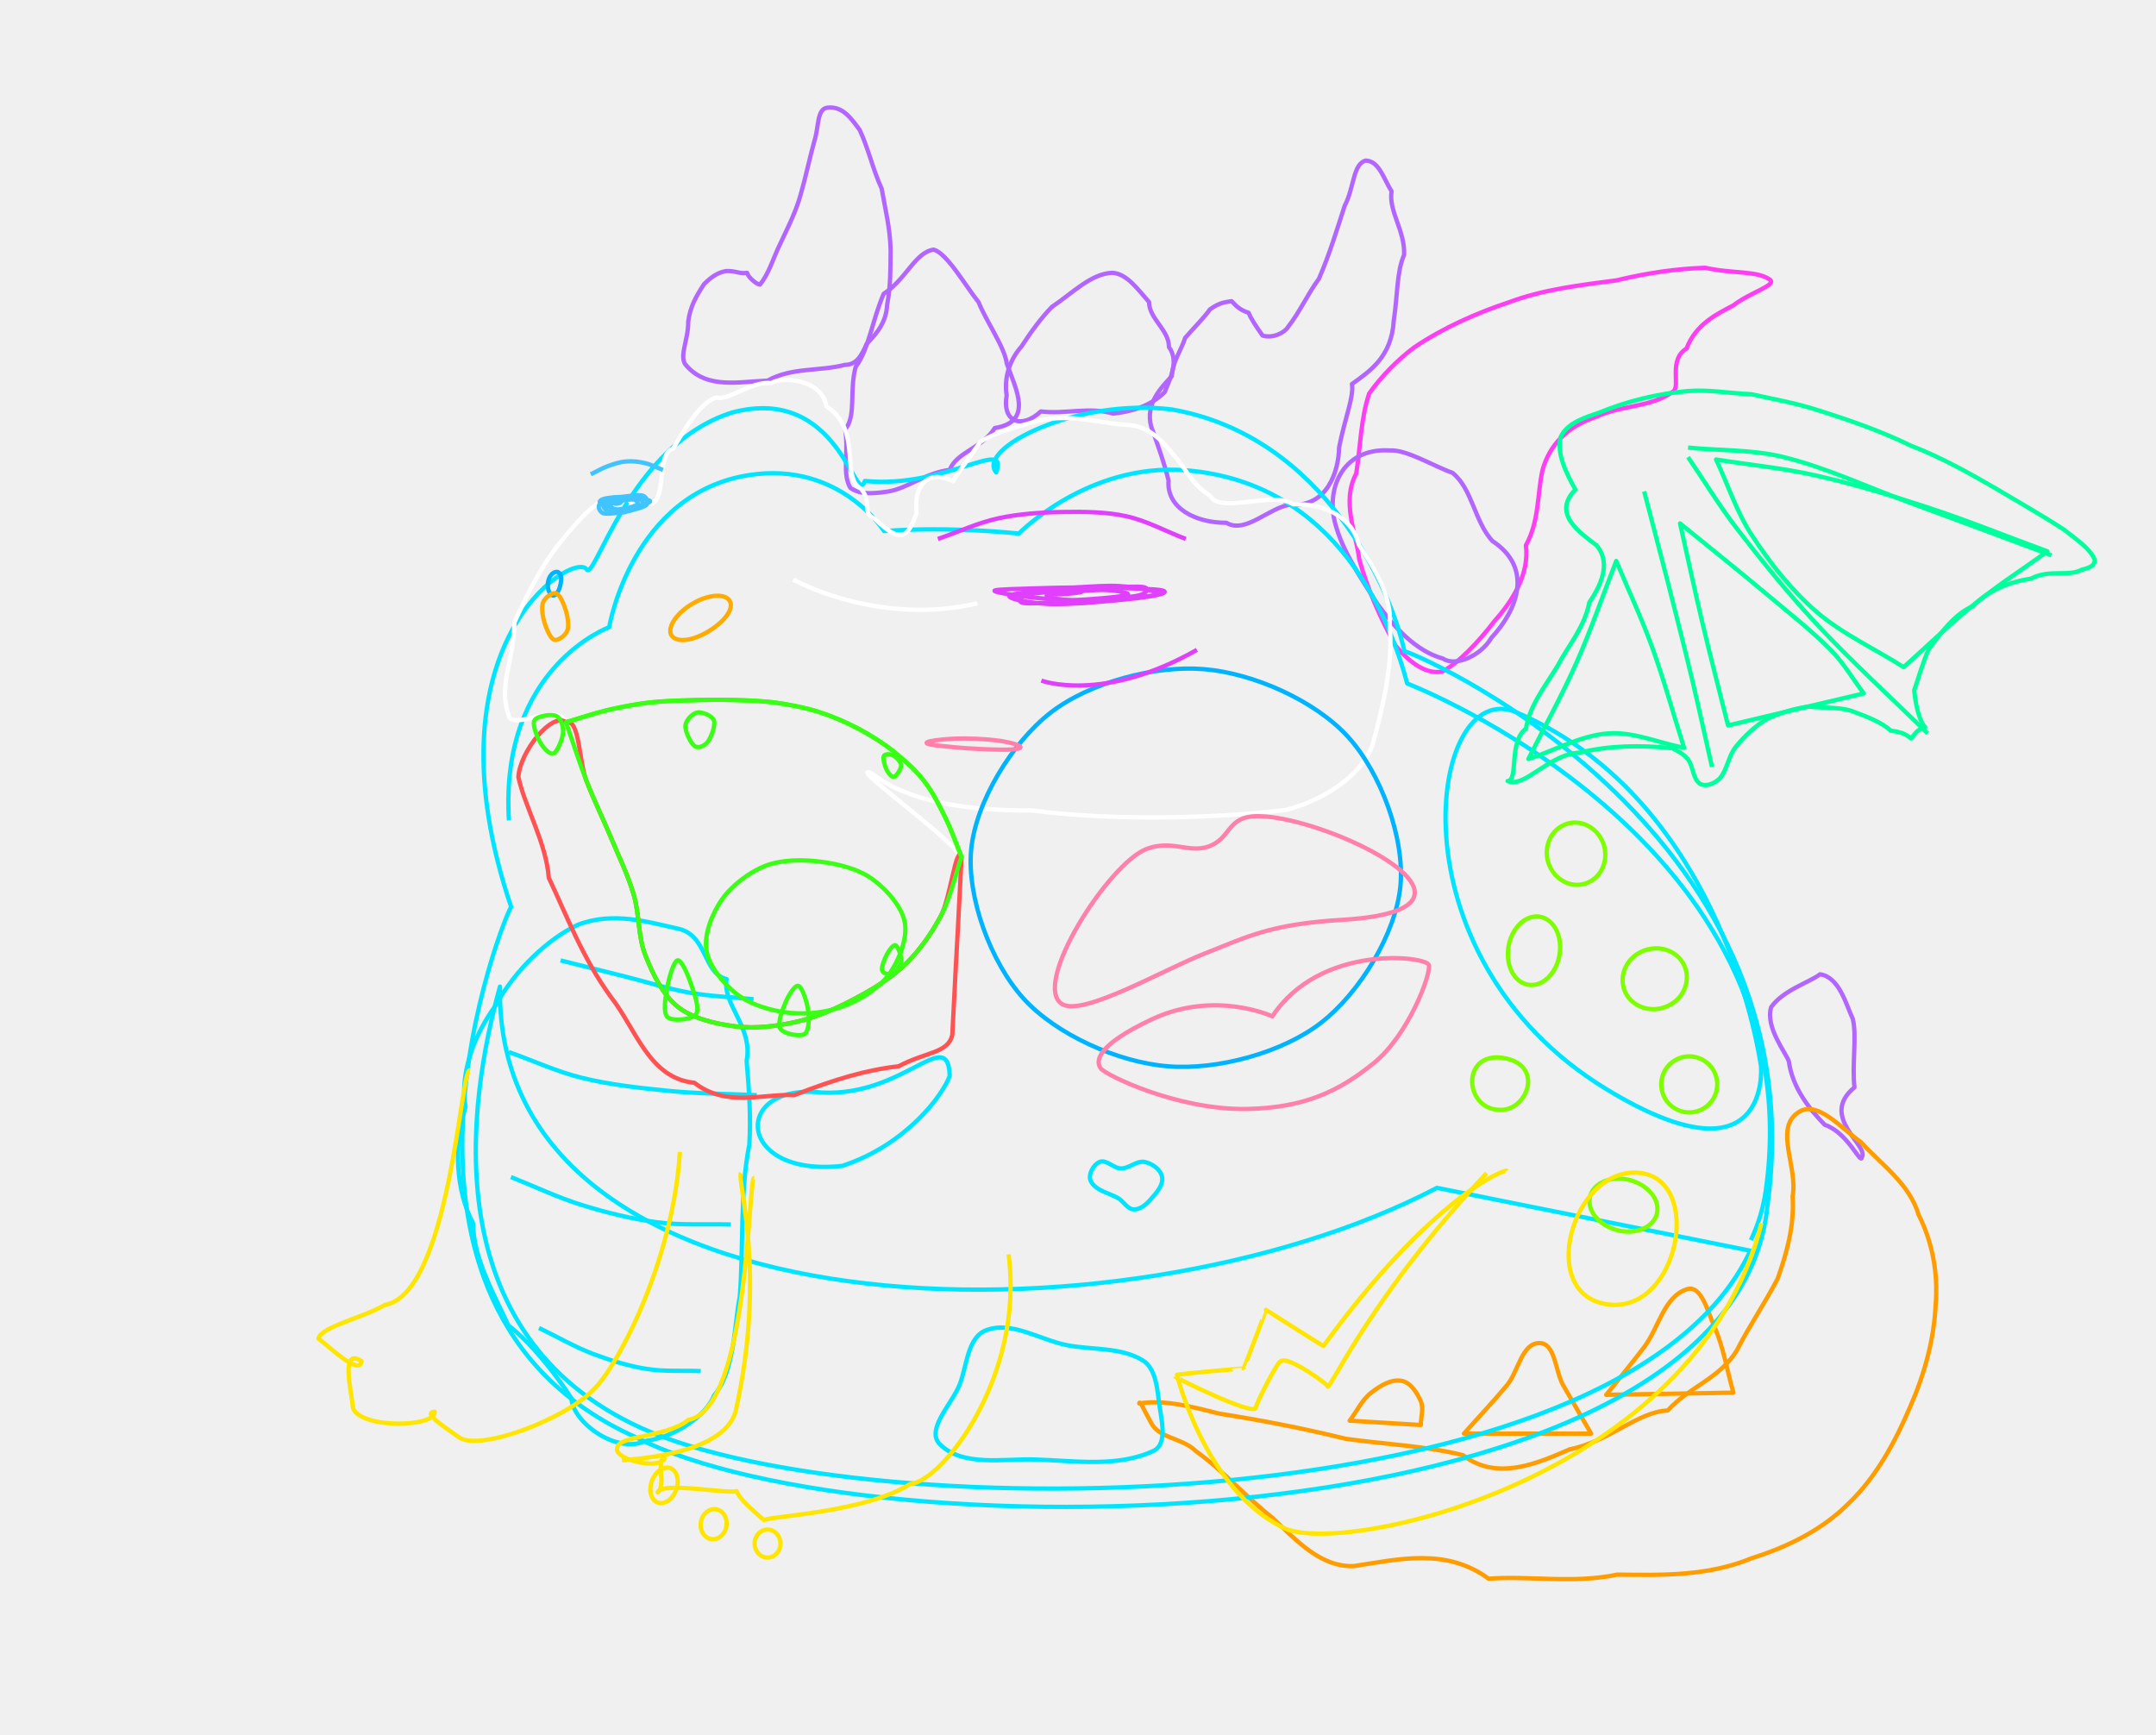
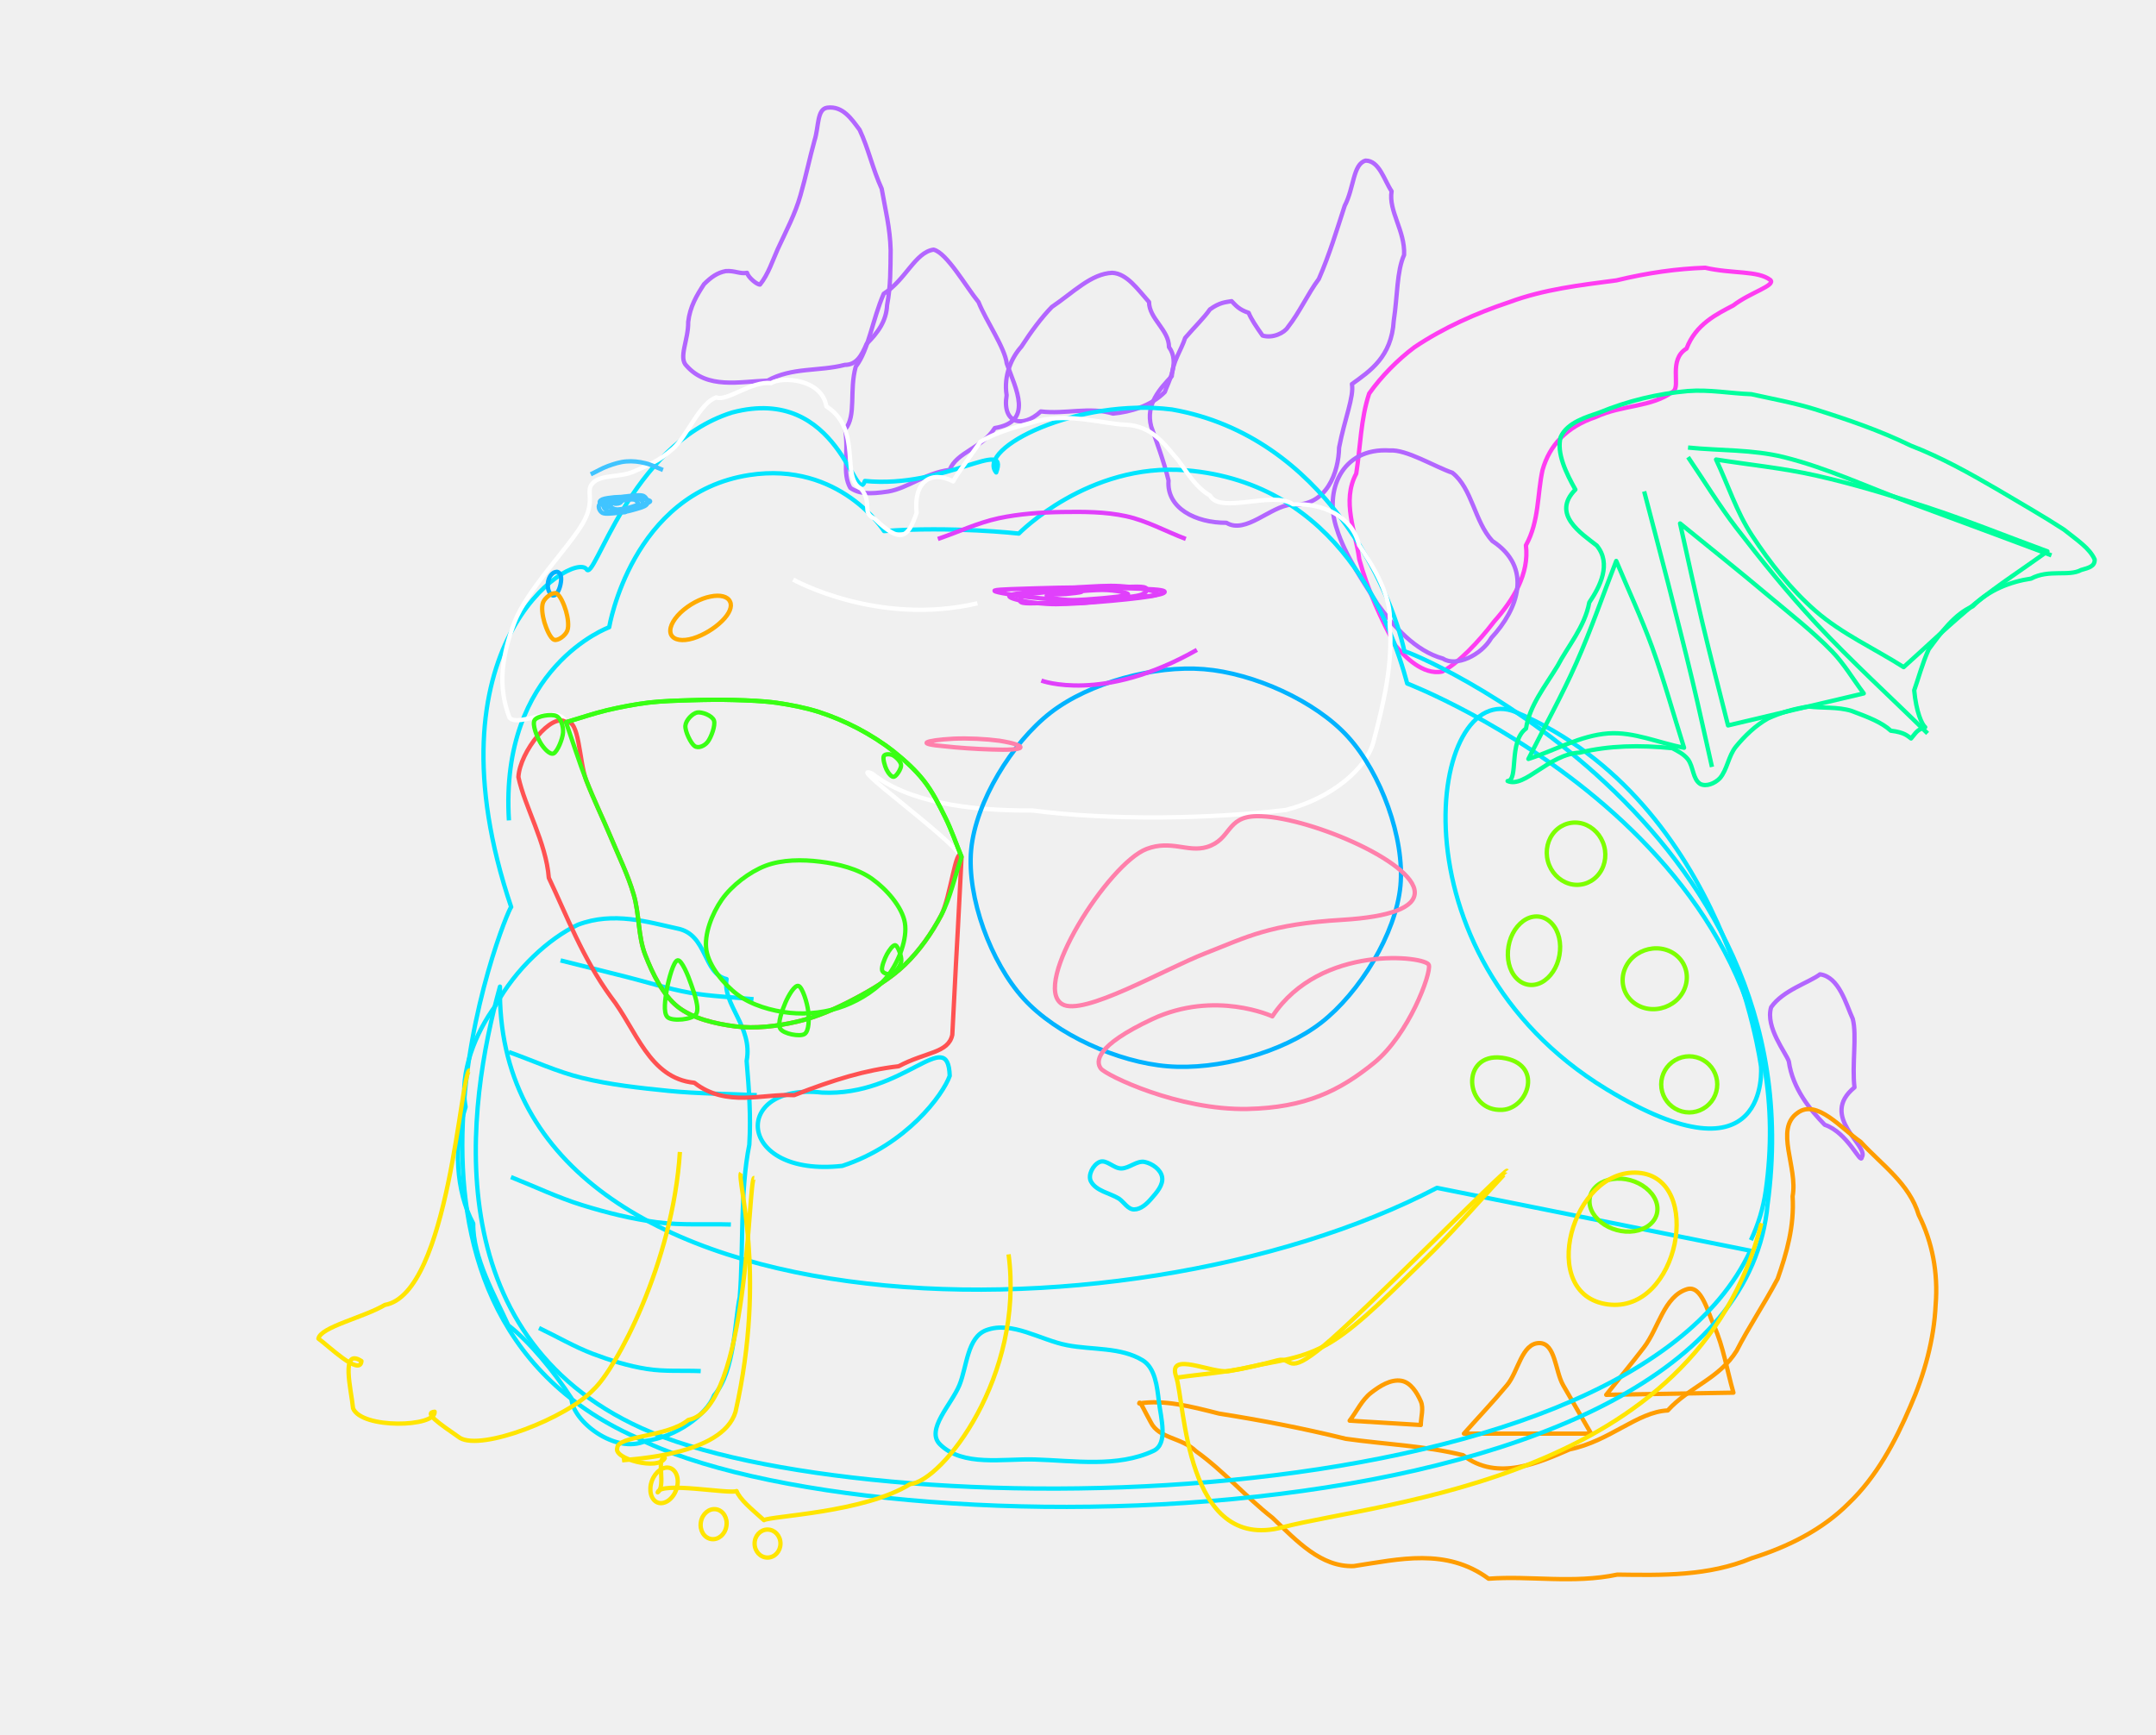
<svg xmlns="http://www.w3.org/2000/svg" width="2000" height="1609" viewBox="0 0 2000 1609">
  <g id="g_wing_back" fill="none" stroke="#ff3df2" stroke-width="4" stroke-linejoin="round">
    <path id="wing_lobe" d="M 1642.3 259.8 C 1647.2 265.0 1623.9 271.1 1607.8 283.4 C 1592.9 291.2 1573.0 300.7 1564.5 323.4 C 1547.5 333.6 1559.0 357.8 1552.4 363.0 C 1531.5 378.3 1505.1 375.3 1480.4 386.8 C 1453.1 396.0 1437.4 413.1 1430.9 436.1 C 1426.0 458.3 1427.9 483.6 1415.5 505.9 C 1418.8 532.2 1403.7 556.8 1386.1 576.5 C 1371.6 595.5 1352.7 615.4 1337.9 623.0 C 1319.9 626.7 1302.8 608.9 1294.4 598.8 C 1281.1 574.4 1268.6 547.1 1260.9 518.8 C 1257.7 493.6 1244.3 465.0 1258.1 439.4 C 1262.0 414.5 1262.3 388.4 1270.1 365.1 C 1281.4 349.0 1296.9 333.5 1312.0 322.2 C 1339.1 304.0 1369.2 290.6 1400.1 280.3 C 1432.4 268.3 1466.1 264.5 1499.5 260.1 C 1528.9 253.0 1555.6 249.3 1581.8 248.4 C 1607.4 254.2 1630.7 250.8 1642.3 259.8 Z" />
  </g>
  <g id="g_spikes" fill="none" stroke="#b366ff" stroke-width="4" stroke-linejoin="round">
    <path id="spike_head_3" d="M 1289.2 417.9 C 1304.7 416.8 1330.5 432.8 1347.3 438.6 C 1365.7 453.1 1367.7 483.7 1384.4 501.9 C 1422.3 526.8 1408.2 565.2 1383.4 591.8 C 1374.2 607.9 1350.4 619.0 1338.6 611.0 C 1312.6 603.8 1292.8 580.9 1277.9 560.6 C 1265.7 541.2 1247.5 515.1 1240.1 490.7 C 1228.1 455.7 1244.2 415.1 1289.2 417.9 Z" />
    <path id="spike_back_1" d="M 1688.3 903.9 C 1706.1 906.3 1712.4 931.6 1718.7 945.2 C 1722.7 960.6 1717.8 988.1 1720.3 1008.8 C 1686.9 1036.0 1734.4 1063.1 1727.1 1073.6 C 1726.3 1081.1 1714.2 1050.7 1692.7 1043.5 C 1679.3 1029.7 1662.9 1009.9 1659.4 984.7 C 1657.0 977.0 1637.3 953.1 1643.0 934.4 C 1653.9 918.7 1678.3 911.5 1688.3 903.9 Z" />
    <path id="horn_left" d="M 767.4 99.9 C 782.0 98.0 790.2 110.8 797.4 120.4 C 805.7 138.0 809.4 156.5 817.9 175.1 C 821.1 193.7 825.7 211.5 826.2 232.0 C 826.0 248.7 826.3 265.2 822.9 283.0 C 822.2 298.0 814.4 308.5 803.9 319.0 C 799.0 330.7 794.1 338.5 783.7 338.5 C 759.6 344.7 734.5 340.6 712.1 353.1 C 685.8 354.0 656.3 361.3 636.9 339.4 C 629.0 331.9 638.7 315.4 638.4 298.7 C 640.0 284.5 646.3 274.0 653.1 263.6 C 660.0 256.8 665.5 253.0 673.3 251.5 C 681.7 250.9 686.5 254.4 693.0 253.1 C 694.1 257.5 702.4 264.2 705.0 264.0 C 712.6 254.7 716.9 241.2 721.5 231.0 C 729.1 214.5 737.7 198.5 742.6 181.0 C 747.6 163.6 751.0 146.8 755.6 130.3 C 759.7 117.5 757.7 101.2 767.4 99.9 Z" />
    <path id="horn_right" d="M 1266.8 149.0 C 1279.5 149.0 1284.1 167.3 1290.9 177.4 C 1287.9 196.0 1303.5 214.0 1302.5 236.5 C 1295.6 251.9 1296.5 274.2 1292.9 297.5 C 1290.9 331.1 1270.9 344.2 1254.1 356.3 C 1256.2 367.9 1247.3 388.6 1242.2 415.2 C 1241.8 437.5 1231.1 470.3 1198.0 468.1 C 1178.5 469.6 1155.5 495.9 1137.7 485.0 C 1109.4 485.2 1081.9 471.5 1084.0 445.8 C 1079.8 428.4 1072.2 407.9 1067.9 395.7 C 1062.4 375.0 1076.3 360.4 1087.0 349.0 C 1087.7 335.6 1095.7 325.0 1099.4 313.5 C 1108.6 302.8 1116.8 295.0 1122.4 287.0 C 1131.7 280.3 1137.1 280.4 1142.5 279.4 C 1146.4 283.4 1149.3 287.2 1158.3 290.2 C 1160.5 295.8 1165.6 303.4 1171.2 311.3 C 1180.5 314.2 1191.5 308.8 1194.7 303.5 C 1205.8 289.4 1213.1 272.6 1223.4 258.8 C 1233.3 236.1 1240.0 213.6 1247.4 190.9 C 1256.2 174.1 1255.0 152.2 1266.8 149.0 Z" />
    <path id="spike_head_1" d="M 866.0 231.6 C 878.3 234.5 896.0 265.9 907.7 280.2 C 914.8 298.0 932.1 322.3 933.9 337.2 C 942.3 360.9 959.1 391.2 922.8 397.1 C 911.1 415.9 887.3 419.4 881.0 435.9 C 858.0 438.9 842.2 452.9 823.9 456.0 C 806.6 458.6 796.8 458.2 788.8 452.6 C 781.0 439.1 787.4 421.7 784.1 398.3 C 794.6 385.3 787.6 362.8 793.8 340.2 C 805.9 324.5 809.2 296.7 819.8 272.5 C 840.3 259.5 848.9 234.1 866.0 231.6 Z" />
    <path id="spike_head_2" d="M 1031.8 253.1 C 1045.5 253.8 1055.6 268.7 1065.9 280.2 C 1066.0 295.8 1084.4 305.9 1084.4 322.0 C 1094.9 336.4 1083.5 354.7 1080.5 363.7 C 1067.2 377.0 1048.5 382.1 1032.5 383.7 C 1010.8 377.1 987.9 384.5 965.5 381.7 C 948.2 397.9 929.5 392.4 933.8 366.7 C 930.8 348.0 938.7 331.3 947.4 321.7 C 956.8 307.2 966.0 294.8 975.7 284.8 C 995.5 271.4 1012.3 253.8 1031.8 253.1 Z" />
  </g>
  <g id="g_tail" fill="none" stroke="#ff9d00" stroke-width="4" stroke-linejoin="round">
    <path id="tail" d="M 1056.8 1302.0 C 1080.0 1298.4 1104.1 1304.6 1130.8 1311.4 C 1169.4 1317.5 1208.2 1324.9 1248.4 1334.8 C 1285.4 1340.0 1321.9 1341.3 1357.2 1350.0 C 1389.0 1375.0 1428.9 1356.3 1456.1 1344.6 C 1493.4 1337.0 1518.9 1309.8 1547.1 1308.5 C 1566.6 1286.8 1594.9 1279.1 1611.0 1253.1 C 1622.0 1231.4 1635.6 1211.5 1649.0 1186.4 C 1657.3 1162.6 1664.6 1137.9 1662.9 1109.8 C 1667.9 1082.9 1646.0 1047.7 1667.4 1032.5 C 1685.2 1019.0 1708.5 1047.4 1726.0 1059.3 C 1745.5 1080.7 1771.1 1097.8 1779.9 1127.2 C 1792.5 1152.2 1798.0 1180.9 1795.6 1210.4 C 1794.1 1242.7 1785.2 1275.0 1772.0 1305.0 C 1758.0 1337.7 1740.6 1370.2 1714.9 1394.7 C 1690.0 1419.7 1657.7 1435.3 1624.9 1445.6 C 1584.8 1462.3 1542.1 1461.4 1500.3 1460.8 C 1459.4 1469.4 1419.7 1461.7 1380.9 1464.6 C 1341.6 1435.7 1298.0 1446.5 1255.8 1452.9 C 1225.4 1453.9 1203.5 1430.1 1180.3 1408.0 C 1155.6 1388.7 1135.5 1365.0 1109.4 1346.3 C 1096.4 1333.5 1075.0 1334.8 1067.5 1319.4 C 1061.2 1308.1 1057.2 1298.5 1056.8 1302.0 Z" />
    <path id="tail_spike_1" d="M 1252.0 1318.0 C 1258.7 1309.3 1263.3 1298.7 1272.0 1292.0 C 1279.9 1285.9 1290.1 1279.3 1300.0 1281.0 C 1308.6 1282.5 1314.5 1292.0 1318.0 1300.0 C 1320.9 1306.7 1318.0 1314.7 1318.0 1322.0 C 1296.0 1320.7 1274.0 1319.3 1252.0 1318.0 Z" />
    <path id="tail_spike_2" d="M 1358.0 1330.0 C 1371.3 1315.0 1385.2 1300.4 1398.0 1285.0 C 1408.5 1272.4 1411.6 1246.0 1428.0 1246.0 C 1442.9 1246.0 1442.6 1272.0 1450.0 1285.0 C 1458.6 1300.0 1467.3 1315.0 1476.0 1330.0 C 1436.7 1330.0 1397.3 1330.0 1358.0 1330.0 Z" />
    <path id="tail_spike_3" d="M 1490.0 1294.0 C 1501.7 1279.3 1513.6 1264.9 1525.0 1250.0 C 1538.6 1232.2 1543.6 1202.6 1565.0 1196.0 C 1578.4 1191.9 1584.2 1217.2 1590.0 1230.0 C 1598.8 1249.6 1602.0 1271.3 1608.0 1292.0 C 1568.7 1292.7 1529.3 1293.3 1490.0 1294.0 Z" />
  </g>
  <g id="g_body" fill="none" stroke="#00e5ff" stroke-width="4" stroke-linejoin="round">
    <path id="body" d="M 474.2 841.5 C 392.6 599.9 530.0 511.7 544.0 527.9 C 551.2 542.1 583.3 412.9 679.1 382.7 C 779.0 356.1 793.6 471.9 802.3 446.2 C 877.0 453.6 936.4 404.6 924.1 438.3 C 905.4 415.8 999.8 368.8 1087.2 379.9 C 1228.8 404.7 1290.7 547.6 1302.8 604.3 C 1303.9 601.8 1687.7 762.2 1639.7 1117.3 C 1610.8 1433.0 810.5 1446.1 590.1 1333.5 C 319.3 1212.4 470.7 842.1 474.2 841.5 Z" />
    <path id="body_shade" d="M 1623.7 1160.3 C 1505.9 1414.3 801.8 1418.6 595.3 1325.0 C 403.3 1238.0 433.3 1024.9 463.8 915.3 C 457.9 1243.0 1041.8 1254.2 1333.0 1102.0 C 1333.0 1102.0 1623.7 1160.3 1623.7 1160.3 Z" />
    <path id="back_shade" d="M 1406.3 660.7 C 1326.1 626.6 1286.0 886.2 1490.1 1010.4 C 1643.1 1103.5 1633.6 989.5 1633.6 989.5 C 1633.6 989.5 1601.5 743.5 1406.3 660.7 Z" />
    <path id="body_rim" d="M 472.1 761.1 C 463.4 618.8 565.1 581.9 565.1 581.9 C 565.1 581.9 585.8 457.6 695.1 440.7 C 779.1 427.8 820.1 492.7 820.1 492.7 C 882.6 488.0 945.1 495.0 945.1 495.0 C 945.1 495.0 1009.4 429.0 1100.1 436.3 C 1242.5 447.9 1290.3 577.7 1305.4 634.1 C 1305.4 634.1 1684.1 779.6 1638.0 1104.6 C 1635.7 1120.8 1631.0 1136.1 1624.2 1150.5" />
    <path id="chin_highlight" d="M 881.0 998.1 C 879.4 950.5 838.9 1017.4 762.5 1013.6 C 678.2 1004.0 682.4 1092.7 781.4 1081.6 C 841.1 1061.9 874.9 1015.4 881.0 998.1 Z" />
    <path id="belly" d="M 536.1 857.9 C 569.1 845.3 601.8 855.6 628.3 861.4 C 656.4 866.8 651.9 903.1 674.0 908.3 C 670.0 932.1 698.6 952.6 692.6 984.2 C 694.8 1010.8 696.7 1035.4 695.1 1062.0 C 686.3 1105.1 689.8 1159.5 686.2 1203.4 C 681.4 1225.8 681.8 1271.9 662.5 1294.4 C 655.5 1312.7 627.2 1333.1 598.9 1336.8 C 571.2 1349.5 530.8 1318.6 530.1 1297.2 C 514.4 1273.1 491.6 1245.0 471.5 1229.5 C 459.7 1203.4 438.4 1166.4 439.0 1135.1 C 422.9 1105.5 420.5 1061.6 431.9 1026.9 C 425.9 994.8 441.5 957.6 459.5 933.2 C 478.2 899.0 508.9 870.7 536.1 857.9 Z" />
    <path id="belly_under" d="M 915.0 1234.0 C 938.9 1225.2 965.0 1243.2 990.0 1248.0 C 1013.4 1252.5 1039.7 1249.6 1060.0 1262.0 C 1071.6 1269.1 1073.4 1286.5 1075.0 1300.0 C 1076.8 1315.3 1084.0 1339.4 1070.0 1346.0 C 1036.7 1361.6 996.7 1355.1 960.0 1354.0 C 930.3 1353.1 893.2 1360.9 872.0 1340.0 C 858.3 1326.5 882.7 1302.9 890.0 1285.0 C 897.1 1267.5 897.2 1240.6 915.0 1234.0 Z" />
    <path id="belly_stripe_1" d="M 520.0 891.0 C 540.0 896.0 560.0 901.0 580.0 906.0 C 600.0 911.0 619.7 917.4 640.0 921.0 C 659.5 924.4 679.3 925.0 699.0 927.0" />
    <path id="belly_stripe_2" d="M 472.0 976.0 C 494.7 984.0 516.6 994.3 540.0 1000.0 C 566.2 1006.4 593.2 1009.3 620.0 1012.0 C 647.2 1014.7 674.7 1014.7 702.0 1016.0" />
    <path id="belly_stripe_3" d="M 474.0 1092.0 C 496.0 1100.7 517.4 1111.0 540.0 1118.0 C 562.9 1125.1 586.3 1130.9 610.0 1134.0 C 632.5 1136.9 655.3 1135.3 678.0 1136.0" />
    <path id="belly_stripe_4" d="M 500.0 1232.0 C 516.7 1240.0 532.7 1249.4 550.0 1256.0 C 566.2 1262.1 582.9 1267.3 600.0 1270.0 C 616.5 1272.6 633.3 1271.3 650.0 1272.0" />
    <path id="heart" d="M 1038.0 1112.0 C 1029.3 1106.7 1016.8 1105.0 1012.0 1096.0 C 1008.9 1090.2 1014.0 1080.6 1020.0 1078.0 C 1026.4 1075.3 1033.0 1084.0 1040.0 1084.0 C 1047.6 1084.0 1054.6 1076.4 1062.0 1078.0 C 1068.9 1079.5 1076.8 1085.0 1078.0 1092.0 C 1079.3 1099.3 1072.9 1106.4 1068.0 1112.0 C 1063.9 1116.8 1058.3 1122.0 1052.0 1122.0 C 1046.3 1122.0 1042.7 1115.3 1038.0 1112.0 Z" />
  </g>
  <g id="g_spots" fill="none" stroke="#7dff00" stroke-width="4" stroke-linejoin="round">
    <path id="spot_6" d="M 1393.9 1029.6 C 1418.1 1028.0 1432.2 986.5 1393.3 981.3 C 1354.4 976.2 1358.3 1031.9 1393.9 1029.6 Z" />
    <path id="spot_1" d="M 1435.9 799.0 C 1433.2 789.0 1435.7 778.4 1442.5 771.2 C 1449.2 764.1 1459.1 761.4 1468.5 764.2 C 1477.9 767.1 1485.4 775.0 1488.1 785.0 C 1490.8 795.0 1488.3 805.6 1481.5 812.8 C 1474.8 819.9 1464.9 822.6 1455.5 819.8 C 1446.1 816.9 1438.6 809.0 1435.9 799.0 Z" />
    <path id="spot_2" d="M 1399.4 877.8 C 1401.3 866.6 1407.7 857.0 1416.0 852.6 C 1424.3 848.3 1433.3 849.9 1439.6 856.8 C 1446.0 863.7 1448.6 874.9 1446.6 886.2 C 1444.7 897.4 1438.3 907.0 1430.0 911.4 C 1421.7 915.7 1412.7 914.1 1406.4 907.2 C 1400.0 900.3 1397.4 889.1 1399.4 877.8 Z" />
    <path id="spot_3" d="M 1506.8 918.3 C 1503.4 908.9 1505.6 898.2 1512.6 890.3 C 1519.6 882.5 1530.4 878.6 1540.8 880.1 C 1551.2 881.6 1559.8 888.3 1563.2 897.7 C 1566.6 907.1 1564.4 917.8 1557.4 925.7 C 1550.4 933.5 1539.6 937.4 1529.2 935.9 C 1518.8 934.4 1510.2 927.7 1506.8 918.3 Z" />
    <path id="spot_4" d="M 1541.0 1006.0 C 1541.0 996.7 1546.0 988.1 1554.0 983.5 C 1562.0 978.8 1572.0 978.8 1580.0 983.5 C 1588.0 988.1 1593.0 996.7 1593.0 1006.0 C 1593.0 1015.3 1588.0 1023.9 1580.0 1028.5 C 1572.0 1033.2 1562.0 1033.2 1554.0 1028.5 C 1546.0 1023.9 1541.0 1015.3 1541.0 1006.0 Z" />
    <path id="spot_5" d="M 1475.1 1109.7 C 1477.3 1101.4 1485.3 1095.4 1495.9 1093.8 C 1506.6 1092.2 1518.4 1095.4 1526.8 1102.1 C 1535.3 1108.8 1539.1 1118.0 1536.9 1126.3 C 1534.7 1134.6 1526.7 1140.6 1516.1 1142.2 C 1505.4 1143.8 1493.6 1140.6 1485.2 1133.9 C 1476.7 1127.2 1472.9 1118.0 1475.1 1109.7 Z" />
  </g>
  <g id="g_legs" fill="none" stroke="#ffe500" stroke-width="4" stroke-linejoin="round">
    <path id="foot_front_far" d="M 435.7 993.0 C 427.4 991.4 417.1 1200.3 357.0 1210.6 C 337.8 1222.1 297.2 1231.1 295.4 1241.9 C 304.2 1248.1 334.1 1277.4 335.3 1262.7 C 315.4 1249.7 326.0 1290.1 327.5 1306.5 C 335.5 1325.9 404.4 1324.0 403.2 1309.7 C 392.9 1310.6 406.5 1320.0 426.7 1334.0 C 446.9 1346.0 525.5 1315.9 550.7 1289.0 C 571.2 1270.2 624.2 1172.0 630.7 1068.7" />
-     <path id="hind_leg" d="M 1397.9 1086.2 C 1396.3 1084.0 1327.3 1111.3 1227.7 1248.7 C 1228.4 1249.5 1174.8 1215.6 1174.4 1215.1 C 1174.6 1215.3 1153.9 1269.6 1153.7 1269.6 C 1153.8 1269.3 1091.7 1274.8 1091.7 1275.5 C 1091.7 1274.4 1117.3 1381.4 1189.7 1416.9 C 1240.8 1445.5 1573.9 1373.4 1634.0 1134.8" />
-     <path id="hind_leg_line" d="M 1090.6 1277.4 C 1090.4 1277.9 1162.2 1313.8 1164.9 1306.1 C 1164.2 1304.3 1185.8 1261.2 1188.2 1263.0 C 1194.3 1256.7 1235.9 1287.2 1231.6 1286.4 C 1233.8 1289.3 1273.4 1200.4 1379.0 1088.4" />
+     <path id="hind_leg" d="M 1397.9 1086.2 C 1396.3 1084.0 1263.2 1219.4 1227.7 1248.7 C 1192.2 1278.0 1199.6 1258.1 1185.0 1262.0 C 1170.4 1265.9 1155.7 1269.5 1140.0 1272.0 C 1124.3 1274.5 1082.7 1252.8 1091.0 1277.0 C 1099.3 1301.2 1099.2 1440.6 1189.7 1416.9 C 1280.2 1393.2 1573.9 1373.4 1634.0 1134.8" />
+     <path id="hind_leg_line" d="M 1092.0 1278.0 C 1114.7 1274.7 1136.2 1273.5 1160.0 1268.0 C 1183.8 1262.5 1208.3 1261.3 1235.0 1245.0 C 1261.7 1228.7 1293.3 1195.8 1320.0 1170.0 C 1346.7 1144.2 1370.0 1116.7 1395.0 1090.0" />
    <path id="hind_knee" d="M 1491.5 1210.1 C 1557.6 1218.9 1581.1 1092.7 1519.7 1088.0 C 1458.2 1083.4 1425.4 1201.4 1491.5 1210.1 Z" />
    <path id="leg_front_near" d="M 699.6 1092.8 C 693.8 1092.2 695.2 1306.8 638.5 1317.3 C 619.3 1333.4 572.6 1331.7 572.6 1343.4 C 568.8 1353.3 610.6 1364.6 616.7 1352.7 C 608.3 1351.9 618.1 1378.6 610.1 1384.5 C 612.6 1374.1 676.6 1386.3 683.3 1383.3 C 686.4 1391.0 696.1 1399.1 708.7 1410.3 C 714.3 1406.4 802.0 1403.4 844.3 1376.8 C 874.0 1374.4 950.4 1276.8 935.6 1163.7" />
    <path id="leg_front_near_line" d="M 577.0 1354.8 C 585.4 1353.5 670.1 1350.4 682.3 1309.8 C 711.7 1179.4 683.1 1094.7 687.4 1088.2" />
    <path id="toe_near_1" d="M 604.7 1373.9 C 607.9 1365.1 615.6 1359.8 621.8 1362.0 C 628.0 1364.3 630.5 1373.3 627.3 1382.1 C 624.1 1390.9 616.4 1396.2 610.2 1394.0 C 604.0 1391.7 601.5 1382.7 604.7 1373.9 Z" />
    <path id="toe_near_2" d="M 650.2 1411.9 C 651.5 1404.3 657.9 1399.1 664.4 1400.2 C 671.0 1401.4 675.2 1408.5 673.8 1416.1 C 672.5 1423.7 666.1 1428.9 659.6 1427.8 C 653.0 1426.6 648.8 1419.5 650.2 1411.9 Z" />
    <path id="toe_near_3" d="M 700.0 1432.0 C 700.0 1424.8 705.4 1419.0 712.0 1419.0 C 718.6 1419.0 724.0 1424.8 724.0 1432.0 C 724.0 1439.2 718.6 1445.0 712.0 1445.0 C 705.4 1445.0 700.0 1439.2 700.0 1432.0 Z" />
  </g>
  <g id="g_wing" fill="none" stroke="#00ff9d" stroke-width="4" stroke-linejoin="round">
    <path id="wing_main" d="M 1447.8 405.3 C 1454.0 391.7 1472.3 386.7 1483.5 382.8 C 1510.4 371.7 1538.2 365.2 1565.6 362.8 C 1585.6 361.2 1605.0 365.0 1624.6 365.7 C 1644.3 370.1 1664.1 373.6 1683.7 379.7 C 1713.9 389.2 1743.8 399.4 1772.5 413.4 C 1801.0 424.4 1827.2 439.1 1853.3 454.3 C 1874.8 467.1 1895.1 478.6 1914.6 491.3 C 1927.4 501.5 1938.3 508.5 1943.1 519.0 C 1943.4 525.5 1937.5 526.8 1930.5 528.8 C 1919.1 535.1 1900.6 527.9 1884.1 536.8 C 1865.4 539.5 1844.6 547.4 1830.0 562.5 C 1813.4 569.2 1799.8 587.9 1789.2 602.3 C 1783.5 614.6 1778.9 631.6 1775.7 640.4 C 1777.5 660.5 1782.9 672.3 1785.9 674.6 C 1778.3 677.3 1778.2 678.6 1772.8 685.1 C 1769.5 682.8 1766.9 679.4 1754.0 677.9 C 1745.7 670.2 1733.3 665.4 1717.5 659.5 C 1704.9 655.6 1689.8 657.0 1678.2 655.5 C 1664.8 657.2 1651.0 661.5 1640.1 666.5 C 1628.5 673.0 1618.5 682.7 1610.2 692.8 C 1603.2 701.6 1602.3 714.0 1595.4 722.0 C 1590.8 726.8 1582.7 730.2 1577.1 727.2 C 1570.1 722.5 1571.0 711.4 1565.8 704.4 C 1561.8 699.4 1556.0 696.6 1551.3 694.1 C 1520.8 691.1 1492.7 691.6 1465.6 698.2 C 1436.6 699.5 1414.6 731.5 1398.5 724.6 C 1409.0 723.9 1399.1 688.1 1415.6 675.9 C 1418.8 654.6 1433.2 637.0 1444.9 617.7 C 1454.1 599.9 1470.1 581.7 1474.3 558.9 C 1484.2 544.3 1495.2 523.0 1481.2 506.1 C 1466.8 494.8 1438.8 477.0 1461.4 454.2 C 1453.0 439.3 1443.6 420.2 1447.8 405.3 Z" />
    <path id="wing_membrane_1" d="M 1499.3 520.4 C 1510.4 547.1 1522.7 573.2 1532.6 600.4 C 1543.7 631.1 1552.3 662.6 1562.2 693.7 C 1538.8 689.3 1515.7 678.7 1491.9 680.4 C 1466.0 682.3 1442.5 696.2 1417.8 704.1 C 1432.6 674.5 1448.8 645.5 1462.2 615.2 C 1476.0 584.2 1486.9 552.0 1499.3 520.4 Z" />
    <path id="wing_membrane_2" d="M 1558.5 485.6 C 1585.7 507.8 1613.2 529.6 1640.0 552.2 C 1660.1 569.1 1681.0 585.3 1699.3 604.1 C 1710.7 615.8 1719.0 630.2 1728.9 643.3 C 1707.9 648.2 1686.9 653.1 1665.9 658.1 C 1644.9 663.0 1624.0 668.0 1603.0 673.0 C 1595.1 641.4 1586.8 609.8 1579.3 578.1 C 1572.0 547.4 1565.4 516.4 1558.5 485.6 Z" />
    <path id="wing_membrane_3" d="M 1591.9 426.3 C 1622.7 431.2 1653.9 434.2 1684.4 441.1 C 1719.5 449.0 1753.9 459.5 1788.1 470.7 C 1825.6 483.0 1862.2 497.9 1899.3 511.5 C 1877.1 527.5 1854.0 542.4 1832.6 559.6 C 1809.4 578.3 1788.1 599.1 1765.9 618.9 C 1738.7 601.6 1708.7 588.1 1684.4 567.0 C 1661.3 546.9 1642.0 522.3 1625.2 496.7 C 1610.9 475.0 1603.0 449.8 1591.9 426.3 Z" />
    <path id="wing_bone_1" d="M 1525.2 455.9 C 1532.6 484.3 1540.1 512.7 1547.4 541.1 C 1554.9 570.7 1562.5 600.3 1569.6 630.0 C 1576.1 657.1 1581.9 684.3 1588.1 711.5" />
    <path id="wing_bone_2" d="M 1565.9 424.1 C 1580.7 445.8 1594.4 468.4 1610.4 489.3 C 1633.9 519.8 1658.2 549.9 1684.4 578.1 C 1717.5 613.7 1753.5 646.3 1788.1 680.4" />
    <path id="wing_bone_3" d="M 1565.9 415.2 C 1595.5 418.2 1625.9 416.9 1654.8 424.1 C 1695.6 434.3 1733.9 452.5 1773.3 467.0 C 1816.6 482.9 1859.8 499.1 1903.0 515.2" />
  </g>
  <g id="g_head" fill="none" stroke="#ffffff" stroke-width="4" stroke-linejoin="round">
    <path id="brow_fold" d="M 735.8 537.7 C 735.8 537.7 813.8 581.4 906.7 559.7" />
-     <path id="head" d="M 472.7 665.9 C 461.2 636.5 476.6 615.2 477.2 577.4 C 489.1 551.2 501.8 525.6 519.6 503.2 C 542.7 474.8 560.4 456.9 574.8 463.0 C 585.9 454.1 583.9 477.9 595.6 466.4 C 622.5 476.2 606.0 421.9 624.4 416.2 C 634.8 398.5 649.5 373.3 664.5 368.7 C 674.8 372.6 696.8 353.3 715.4 355.4 C 725.6 349.1 762.4 351.4 766.6 377.0 C 800.5 398.5 779.2 443.5 798.9 453.5 C 809.7 467.3 798.8 475.7 811.4 481.2 C 835.6 504.7 842.1 499.3 850.3 475.8 C 847.2 447.1 863.4 435.8 884.2 446.6 C 887.1 440.9 896.4 428.4 909.5 409.8 C 927.1 399.2 950.1 394.4 963.1 390.4 C 992.9 383.2 1023.2 393.2 1045.0 394.1 C 1068.0 395.2 1080.0 411.7 1089.7 423.2 C 1098.8 433.0 1106.0 450.0 1122.5 459.8 C 1131.7 477.3 1180.8 455.1 1199.4 467.8 C 1227.6 466.8 1254.3 478.9 1260.7 505.7 C 1274.1 525.6 1291.6 554.0 1289.1 578.8 C 1292.5 616.1 1283.0 654.1 1274.0 688.5 C 1267.6 712.7 1236.1 740.2 1193.0 751.4 C 1122.9 759.8 1030.2 761.3 957.7 751.9 C 896.2 752.3 841.8 743.6 809.1 717.7 C 782.7 706.2 879.4 775.1 892.0 795.0 C 887.0 782.8 882.7 770.2 876.9 758.4 C 871.1 746.7 865.1 734.6 857.1 724.4 C 849.0 714.1 839.0 705.1 828.7 696.9 C 818.4 688.8 807.1 681.7 795.5 675.6 C 783.8 669.5 771.5 664.3 759.0 660.3 C 746.5 656.4 733.4 653.9 720.4 652.0 C 707.3 650.2 694.1 649.8 680.9 649.4 C 667.7 649.0 654.5 649.2 641.3 649.6 C 628.2 650.0 614.9 650.3 601.8 651.8 C 588.8 653.4 575.8 655.9 563.0 658.9 C 550.2 662.0 537.7 666.3 525.0 670.0 C 517.3 652.1 481.0 675.1 472.7 665.9 Z" />
+     <path id="head" d="M 472.7 665.9 C 461.2 636.5 465.8 607.6 477.2 577.4 C 488.6 547.3 528.8 506.5 540.9 485.0 C 553.1 463.4 542.3 455.9 550.0 448.0 C 557.7 440.1 574.9 443.0 587.3 437.7 C 599.7 432.4 611.5 427.7 624.4 416.2 C 637.3 404.7 649.5 373.3 664.5 368.7 C 674.8 372.6 696.8 353.3 715.4 355.4 C 725.6 349.1 762.4 351.4 766.6 377.0 C 800.5 398.5 779.2 443.5 798.9 453.5 C 809.7 467.3 798.8 475.7 811.4 481.2 C 835.6 504.7 842.1 499.3 850.3 475.8 C 847.2 447.1 863.4 435.8 884.2 446.6 C 887.1 440.9 896.4 428.4 909.5 409.8 C 927.1 399.2 950.1 394.4 963.1 390.4 C 992.9 383.2 1023.2 393.2 1045.0 394.1 C 1068.0 395.2 1080.0 411.7 1089.7 423.2 C 1098.8 433.0 1106.0 450.0 1122.5 459.8 C 1131.7 477.3 1180.8 455.1 1199.4 467.8 C 1227.6 466.8 1254.3 478.9 1260.7 505.7 C 1274.1 525.6 1291.6 554.0 1289.1 578.8 C 1292.5 616.1 1283.0 654.1 1274.0 688.5 C 1267.6 712.7 1236.1 740.2 1193.0 751.4 C 1122.9 759.8 1030.2 761.3 957.7 751.9 C 896.2 752.3 841.8 743.6 809.1 717.7 C 782.7 706.2 879.4 775.1 892.0 795.0 C 887.0 782.8 882.7 770.2 876.9 758.4 C 871.1 746.7 865.1 734.6 857.1 724.4 C 849.0 714.1 839.0 705.1 828.7 696.9 C 818.4 688.8 807.1 681.7 795.5 675.6 C 783.8 669.5 771.5 664.3 759.0 660.3 C 746.5 656.4 733.4 653.9 720.4 652.0 C 707.3 650.2 694.1 649.8 680.9 649.4 C 667.7 649.0 654.5 649.2 641.3 649.6 C 628.2 650.0 614.9 650.3 601.8 651.8 C 588.8 653.4 575.8 655.9 563.0 658.9 C 550.2 662.0 537.7 666.3 525.0 670.0 C 517.3 652.1 481.0 675.1 472.7 665.9 Z" />
  </g>
  <g id="g_jaw" fill="none" stroke="#ff5252" stroke-width="4" stroke-linejoin="round">
    <path id="jaw" d="M 525.0 670.0 C 537.7 666.3 537.0 706.3 543.9 724.1 C 550.8 741.9 559.2 759.1 566.6 776.7 C 573.9 794.3 582.5 811.6 587.8 829.8 C 593.2 848.0 591.8 868.7 598.6 886.0 C 605.4 903.4 614.8 922.9 628.7 934.0 C 642.6 945.0 663.7 949.8 682.1 952.2 C 700.5 954.5 720.7 952.1 739.0 947.9 C 757.4 943.7 775.4 935.8 792.2 926.9 C 808.9 918.1 826.1 907.9 839.5 894.9 C 853.0 881.9 864.3 865.7 873.1 849.1 C 881.8 832.4 887.0 782.8 892.0 795.0 C 891.4 806.0 890.9 817.0 890.3 828.0 C 889.7 839.0 889.1 850.0 888.6 861.0 C 888.0 872.0 887.4 883.0 886.8 894.0 C 886.3 905.0 885.7 916.0 885.1 927.0 C 884.6 938.0 884.0 949.0 883.4 960.0 C 879.7 977.2 858.9 975.7 833.6 989.2 C 802.6 992.8 774.2 1001.4 736.7 1016.0 C 707.3 1014.4 674.0 1027.7 644.1 1004.5 C 602.1 1000.4 590.2 955.0 566.7 924.9 C 540.8 889.5 525.4 848.8 509.1 814.4 C 506.6 781.5 486.8 748.6 480.9 720.9 C 482.2 697.1 512.3 660.1 525.0 670.0 Z" />
  </g>
  <g id="g_cheek" fill="none" stroke="#00b3ff" stroke-width="4" stroke-linejoin="round">
    <path id="cheek_puff" d="M 900.9 788.2 C 905.1 744.0 938.6 689.1 974.5 661.2 C 1010.5 633.3 1070.8 617.0 1116.8 620.8 C 1162.8 624.5 1220.1 650.1 1250.5 683.6 C 1280.9 717.1 1303.2 777.6 1299.1 821.8 C 1294.9 866.0 1261.4 920.9 1225.5 948.8 C 1189.5 976.7 1129.2 993.0 1083.2 989.2 C 1037.2 985.5 979.9 959.9 949.5 926.4 C 919.1 892.9 896.8 832.4 900.9 788.2 Z" />
    <path id="cheek_puff_far" d="M 510.1 535.0 C 511.4 532.7 513.3 531.1 515.1 530.7 C 517.0 530.1 518.6 530.8 519.6 532.6 C 520.6 534.4 520.8 537.1 520.3 540.2 C 519.9 543.1 519.0 546.1 517.8 548.4 C 516.7 550.7 515.3 552.1 513.9 552.4 C 512.4 552.7 511.0 551.9 510.0 550.0 C 508.8 548.3 508.1 545.8 508.2 542.8 C 508.1 540.1 508.8 537.3 510.1 535.0 Z" />
  </g>
  <g id="g_marks" fill="none" stroke="#ff80ab" stroke-width="4" stroke-linejoin="round">
    <path id="kiss_upper" d="M 1119.6 785.8 C 1101.8 791.1 1086.5 778.9 1063.6 787.6 C 1028.5 801.0 956.4 913.6 985.2 931.5 C 1004.4 943.4 1079.7 899.3 1118.3 884.3 C 1156.8 869.3 1177.6 857.3 1246.0 853.3 C 1289.5 850.6 1312.4 842.0 1312.4 828.0 C 1312.3 798.9 1209.8 756.3 1165.5 757.2 C 1137.2 757.7 1142.4 778.8 1119.6 785.8 Z" />
    <path id="kiss_lower" d="M 1180.3 942.9 C 1180.3 942.9 1127.2 918.2 1068.8 945.5 C 1015.7 970.4 1016.5 985.0 1021.2 991.3 C 1025.9 997.5 1093.0 1030.2 1157.4 1028.8 C 1210.8 1027.6 1242.6 1012.1 1274.7 986.0 C 1306.7 959.9 1327.6 903.6 1325.5 895.3 C 1323.3 887.0 1224.9 875.3 1180.3 942.9 Z" />
    <path id="blush" d="M 859.9 688.7 C 861.9 687.4 871.2 686.0 884.5 685.3 C 898.1 684.7 914.4 685.5 927.1 687.2 C 940.3 689.3 947.9 691.9 946.5 693.6 C 945.2 695.3 935.0 695.9 920.0 695.3 C 905.2 694.9 888.2 693.7 875.8 692.3 C 863.9 691.3 858.0 690.0 859.9 688.7 Z" />
  </g>
  <g id="g_mouth" fill="none" stroke="#39ff14" stroke-width="4" stroke-linejoin="round">
    <path id="mouth_line" d="M 525.0 670.0 C 537.7 666.3 550.2 662.0 563.0 658.9 C 575.8 655.9 588.8 653.4 601.8 651.8 C 614.9 650.3 628.2 650.0 641.3 649.6 C 654.5 649.2 667.7 649.0 680.9 649.4 C 694.1 649.8 707.3 650.2 720.4 652.0 C 733.4 653.9 746.5 656.4 759.0 660.3 C 771.5 664.3 783.8 669.5 795.5 675.6 C 807.1 681.7 818.4 688.8 828.7 696.9 C 839.0 705.1 849.0 714.1 857.1 724.4 C 865.1 734.6 871.1 746.7 876.9 758.4 C 882.7 770.2 887.0 782.8 892.0 795.0" />
    <path id="mouth_cavity" d="M 525.0 670.0 C 537.7 666.3 550.2 662.0 563.0 658.9 C 575.8 655.9 588.8 653.4 601.8 651.8 C 614.9 650.3 628.2 650.0 641.3 649.6 C 654.5 649.2 667.7 649.0 680.9 649.4 C 694.1 649.8 707.3 650.2 720.4 652.0 C 733.4 653.9 746.5 656.4 759.0 660.3 C 771.5 664.3 783.8 669.5 795.5 675.6 C 807.1 681.7 818.4 688.8 828.7 696.9 C 839.0 705.1 849.0 714.1 857.1 724.4 C 865.1 734.6 871.1 746.7 876.9 758.4 C 882.7 770.2 887.0 782.8 892.0 795.0 C 885.7 813.0 881.8 832.4 873.1 849.1 C 864.3 865.7 853.0 881.9 839.5 894.9 C 826.1 907.9 808.9 918.1 792.2 926.9 C 775.4 935.8 757.4 943.7 739.0 947.9 C 720.7 952.1 700.5 954.5 682.1 952.2 C 663.7 949.8 642.6 945.0 628.7 934.0 C 614.8 922.9 605.4 903.4 598.6 886.0 C 591.8 868.7 593.2 848.0 587.8 829.8 C 582.5 811.6 573.9 794.3 566.6 776.7 C 559.2 759.1 550.8 741.9 543.9 724.1 C 537.0 706.3 531.3 688.0 525.0 670.0 Z" />
    <path id="tongue" d="M 669.6 834.6 C 678.8 821.5 694.9 809.1 710.1 803.2 C 725.3 797.4 744.4 797.3 760.9 799.4 C 777.5 801.4 796.3 806.1 809.3 815.6 C 822.4 825.0 836.9 841.4 839.4 856.1 C 841.9 870.9 833.9 891.3 824.5 904.1 C 815.1 917.0 798.6 927.3 783.2 933.2 C 767.9 939.1 748.9 941.4 732.4 939.6 C 715.9 937.9 697.0 932.4 684.1 922.7 C 671.3 913.1 657.7 896.3 655.3 881.6 C 652.9 867.0 660.5 847.6 669.6 834.6 Z" />
    <path id="teeth_upper_1" d="M 656.6 688.1 C 653.6 692.1 647.7 694.6 644.3 692.1 C 640.8 689.6 635.4 678.5 635.8 673.3 C 636.2 668.1 642.3 661.9 646.7 661.0 C 651.1 660.2 660.6 663.8 662.3 668.4 C 663.9 672.9 659.6 684.2 656.6 688.1 Z" />
    <path id="teeth_upper_2" d="M 495.9 668.1 C 493.5 672.2 498.1 683.4 501.0 688.5 C 503.9 693.7 509.9 700.5 513.5 699.0 C 517.0 697.5 521.9 685.6 522.3 679.7 C 522.7 673.9 520.3 666.1 515.9 664.2 C 511.5 662.2 498.4 664.1 495.9 668.1 Z" />
    <path id="teeth_upper_3" d="M 819.8 701.5 C 818.8 703.8 820.8 710.8 822.4 714.0 C 824.0 717.2 827.1 721.3 829.4 720.6 C 831.6 720.0 836.1 713.2 835.9 709.9 C 835.8 706.6 831.0 702.1 828.3 700.7 C 825.6 699.3 820.7 699.3 819.8 701.5 Z" />
    <path id="teeth_lower_1" d="M 645.6 941.0 C 649.3 935.9 644.1 921.8 641.2 913.4 C 638.4 905.1 632.3 890.3 628.6 890.9 C 624.8 891.5 620.3 908.4 618.7 917.2 C 617.2 926.0 614.9 939.7 619.3 943.7 C 623.8 947.7 642.0 946.0 645.6 941.0 Z" />
    <path id="teeth_lower_2" d="M 746.3 959.3 C 750.6 956.5 750.6 945.3 749.7 937.8 C 748.8 930.4 744.4 916.0 740.8 914.7 C 737.3 913.4 731.4 923.5 728.6 930.1 C 725.8 936.7 720.9 949.5 723.8 954.3 C 726.8 959.2 742.0 962.0 746.3 959.3 Z" />
    <path id="teeth_lower_3" d="M 827.9 903.2 C 830.9 901.7 835.6 895.9 836.1 891.5 C 836.5 887.2 833.0 878.0 830.8 877.0 C 828.6 876.0 824.8 881.6 822.7 885.4 C 820.6 889.3 817.4 897.4 818.3 900.3 C 819.2 903.3 824.9 904.6 827.9 903.2 Z" />
  </g>
  <g id="g_nostrils" fill="none" stroke="#ffab00" stroke-width="4" stroke-linejoin="round">
    <path id="nostril_1" d="M 503.8 558.8 C 505.6 554.3 512.5 549.2 516.0 550.5 C 519.5 551.8 523.3 560.9 525.0 566.7 C 526.7 572.5 528.0 580.8 526.2 585.2 C 524.4 589.7 517.5 594.8 514.0 593.5 C 510.5 592.2 506.7 583.1 505.0 577.3 C 503.3 571.5 502.0 563.2 503.8 558.8 Z" />
    <path id="nostril_2" d="M 622.6 588.9 C 620.1 583.7 623.5 575.8 631.4 568.2 C 639.2 560.9 649.7 555.2 659.1 553.4 C 668.2 551.5 675.1 553.4 677.2 558.1 C 679.5 562.7 676.6 569.4 669.8 576.1 C 662.8 583.0 652.7 589.2 643.0 592.2 C 633.1 595.2 625.2 593.9 622.6 588.9 Z" />
  </g>
  <g id="g_eye_far" fill="none" stroke="#40c4ff" stroke-width="4" stroke-linejoin="round">
    <path id="eye_far_outer" d="M 569.2 462.8 C 573.6 461.5 578.3 460.7 583.0 460.2 C 587.6 459.8 594.2 458.8 597.0 460.1 C 599.8 461.5 601.6 465.9 599.9 468.1 C 598.2 470.3 591.3 471.9 586.8 473.2 C 582.4 474.5 577.7 475.3 573.0 475.8 C 568.4 476.2 561.8 477.2 559.0 475.9 C 556.2 474.5 554.4 470.1 556.1 467.9 C 557.8 465.7 564.7 464.1 569.2 462.8 Z" />
    <path id="eye_far_ring" d="M 569.9 464.3 C 573.4 463.2 577.1 462.5 580.7 462.1 C 584.3 461.7 589.0 460.8 591.6 461.7 C 594.2 462.6 597.0 465.7 596.1 467.4 C 595.2 469.1 589.5 470.7 586.1 471.7 C 582.6 472.8 578.9 473.5 575.3 473.9 C 571.7 474.3 567.0 475.2 564.4 474.3 C 561.8 473.4 559.0 470.3 559.9 468.6 C 560.8 466.9 566.5 465.3 569.9 464.3 Z" />
    <path id="eye_far_iris" d="M 573.4 465.4 C 575.8 464.6 578.4 464.1 580.9 463.8 C 583.5 463.5 586.8 463.0 588.6 463.6 C 590.4 464.2 592.4 466.4 591.8 467.6 C 591.1 468.8 587.2 469.9 584.7 470.6 C 582.3 471.4 579.7 471.9 577.2 472.2 C 574.6 472.5 571.3 473.0 569.5 472.4 C 567.6 471.8 565.6 469.6 566.3 468.4 C 566.9 467.2 570.9 466.1 573.4 465.4 Z" />
    <path id="eye_far_shine" d="M 572.0 465.7 C 573.0 465.3 575.9 465.0 576.3 465.2 C 576.7 465.4 575.6 466.5 574.6 466.8 C 573.7 467.2 570.8 467.5 570.3 467.3 C 569.9 467.1 571.0 466.0 572.0 465.7 Z" />
    <path id="eye_far_lid" d="M 569.9 461.3 C 573.7 461.0 577.6 460.9 581.4 461.1 C 585.2 461.2 589.1 461.6 592.7 462.2 C 596.3 462.9 603.1 463.8 603.1 465.1 C 603.1 466.3 596.2 468.2 592.7 469.7 C 589.2 471.1 584.4 472.6 582.0 473.6 C 579.6 474.5 580.8 475.6 578.4 475.2 C 576.1 474.8 571.3 472.6 567.7 471.3 C 564.1 470.0 558.5 468.6 557.0 467.2 C 555.5 465.9 556.5 464.3 558.7 463.3 C 560.9 462.3 566.2 461.7 569.9 461.3 Z" />
    <path id="eye_far_brow" d="M 548.0 440.0 C 553.3 437.5 558.4 434.4 563.9 432.4 C 569.4 430.4 575.2 428.5 581.0 428.1 C 586.8 427.6 592.9 428.3 598.5 429.7 C 604.2 431.0 609.5 433.9 615.0 436.0" />
  </g>
  <g id="g_eye_near" fill="none" stroke="#e040fb" stroke-width="4" stroke-linejoin="round">
    <path id="eye_near_crease" d="M 966.0 631.4 C 966.0 631.4 1022.6 652.8 1110.3 602.9" />
    <path id="eye_near_outer" d="M 1030.3 543.5 C 1052.7 543.5 1080.6 549.3 1072.2 552.1 C 1063.8 554.9 1002.1 560.5 979.7 560.5 C 957.3 560.5 929.4 554.7 937.8 551.9 C 946.2 549.1 1007.9 543.5 1030.3 543.5 Z" />
    <path id="eye_near_iris" d="M 1022.6 547.3 C 1034.9 547.3 1050.3 550.5 1045.6 552.0 C 1041.0 553.6 1007.1 556.7 994.8 556.7 C 982.5 556.7 967.1 553.5 971.7 552.0 C 976.4 550.4 1010.3 547.3 1022.6 547.3 Z" />
    <path id="eye_near_ring" d="M 952.6 551.9 C 959.2 550.0 976.5 548.9 988.6 547.8 C 1000.6 546.7 1012.7 545.9 1024.7 545.4 C 1036.8 544.9 1055.5 543.6 1060.9 544.7 C 1066.4 545.8 1064.0 550.2 1057.4 552.1 C 1050.8 554.0 1033.5 555.1 1021.4 556.2 C 1009.4 557.3 997.3 558.1 985.3 558.6 C 973.2 559.1 954.5 560.4 949.1 559.3 C 943.6 558.2 946.0 553.8 952.6 551.9 Z" />
    <path id="eye_near_shine" d="M 973.8 551.3 C 973.7 551.0 983.5 549.8 988.4 549.4 C 993.3 549.1 1003.1 549.0 1003.1 549.2 C 1003.1 549.5 993.4 550.7 988.5 551.1 C 983.6 551.4 973.8 551.5 973.8 551.3 Z" />
    <path id="eye_near_lid" d="M 922.8 547.8 C 925.4 546.6 948.5 546.3 961.3 545.8 C 974.1 545.4 987.0 545.1 999.8 545.0 C 1012.7 545.0 1025.5 545.1 1038.3 545.5 C 1051.2 545.9 1070.8 546.4 1076.8 547.5 C 1082.8 548.5 1081.0 550.4 1074.1 551.8 C 1067.3 553.2 1048.2 554.6 1035.8 555.9 C 1023.4 557.1 1008.4 559.4 999.8 559.6 C 991.3 559.7 993.4 558.0 984.5 556.9 C 975.5 555.8 956.4 554.5 946.2 552.9 C 935.9 551.4 920.3 549.0 922.8 547.8 Z" />
    <path id="eye_near_brow" d="M 870.0 500.0 C 888.8 493.6 907.0 485.0 926.3 480.8 C 945.5 476.7 965.6 475.3 985.3 475.0 C 1005.0 474.7 1025.5 474.7 1044.6 478.9 C 1063.7 483.0 1081.5 493.0 1100.0 500.0" />
  </g>
</svg>
